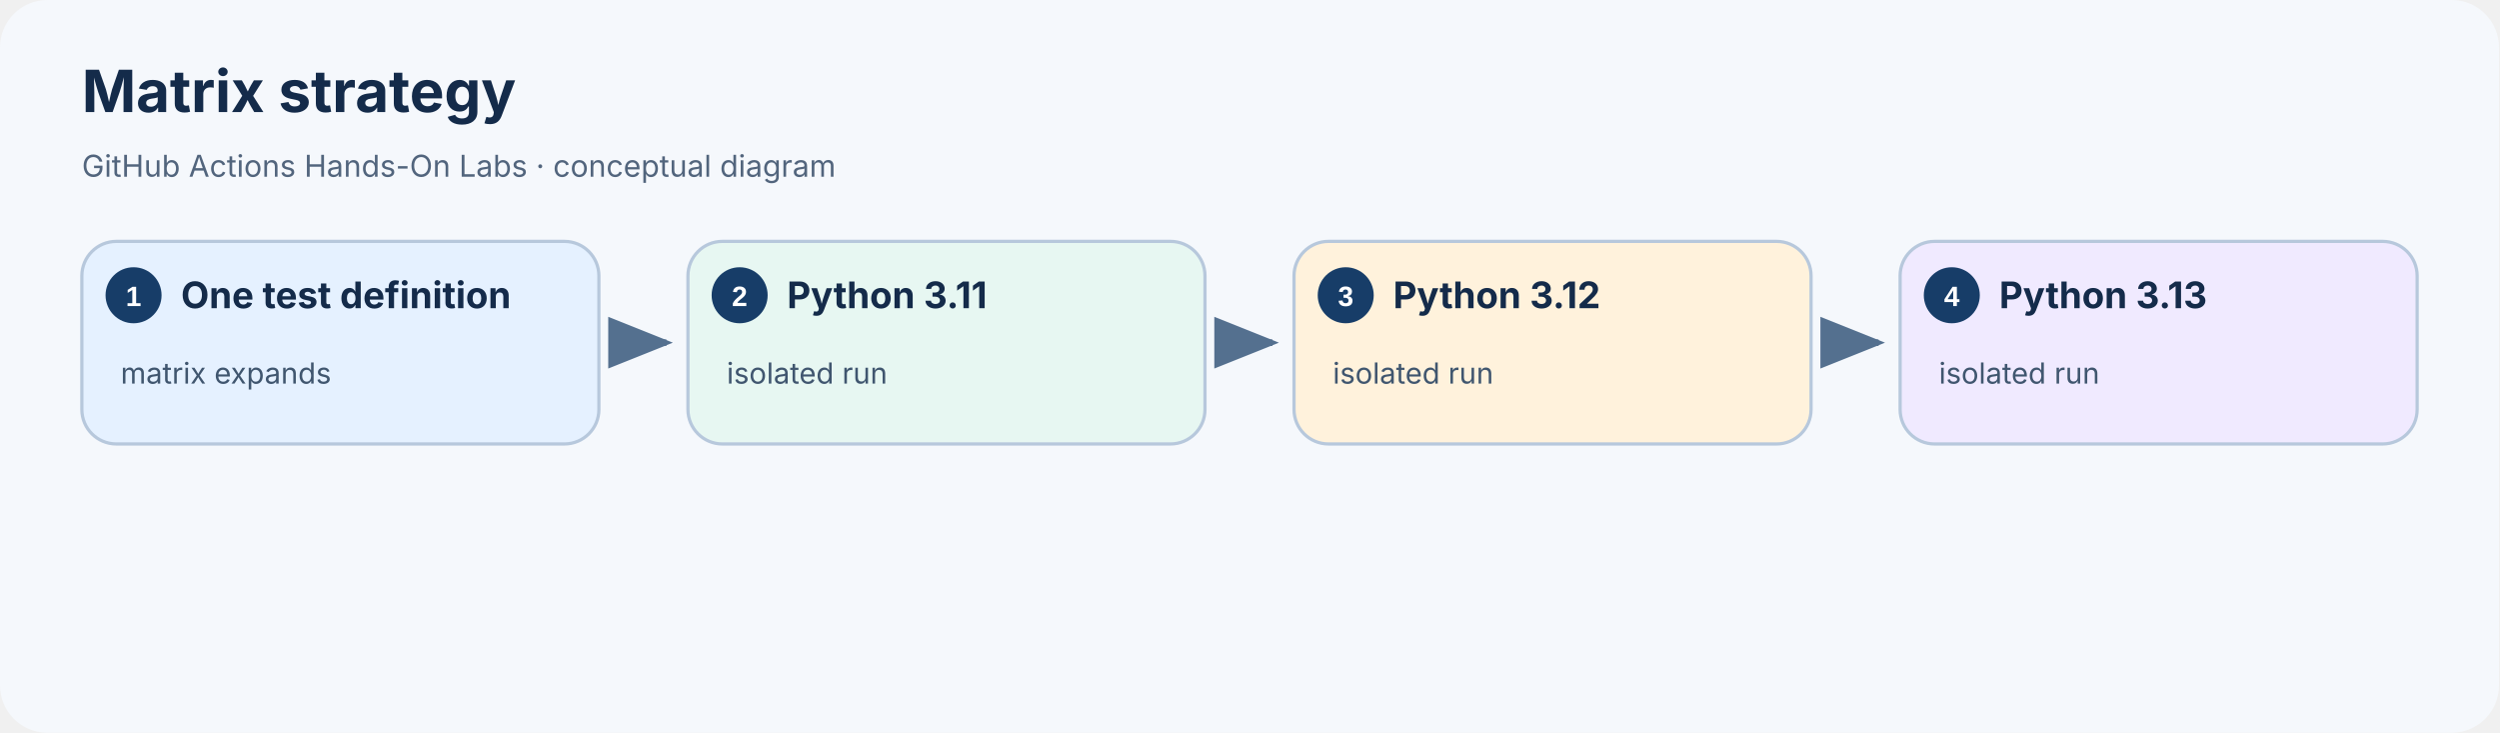
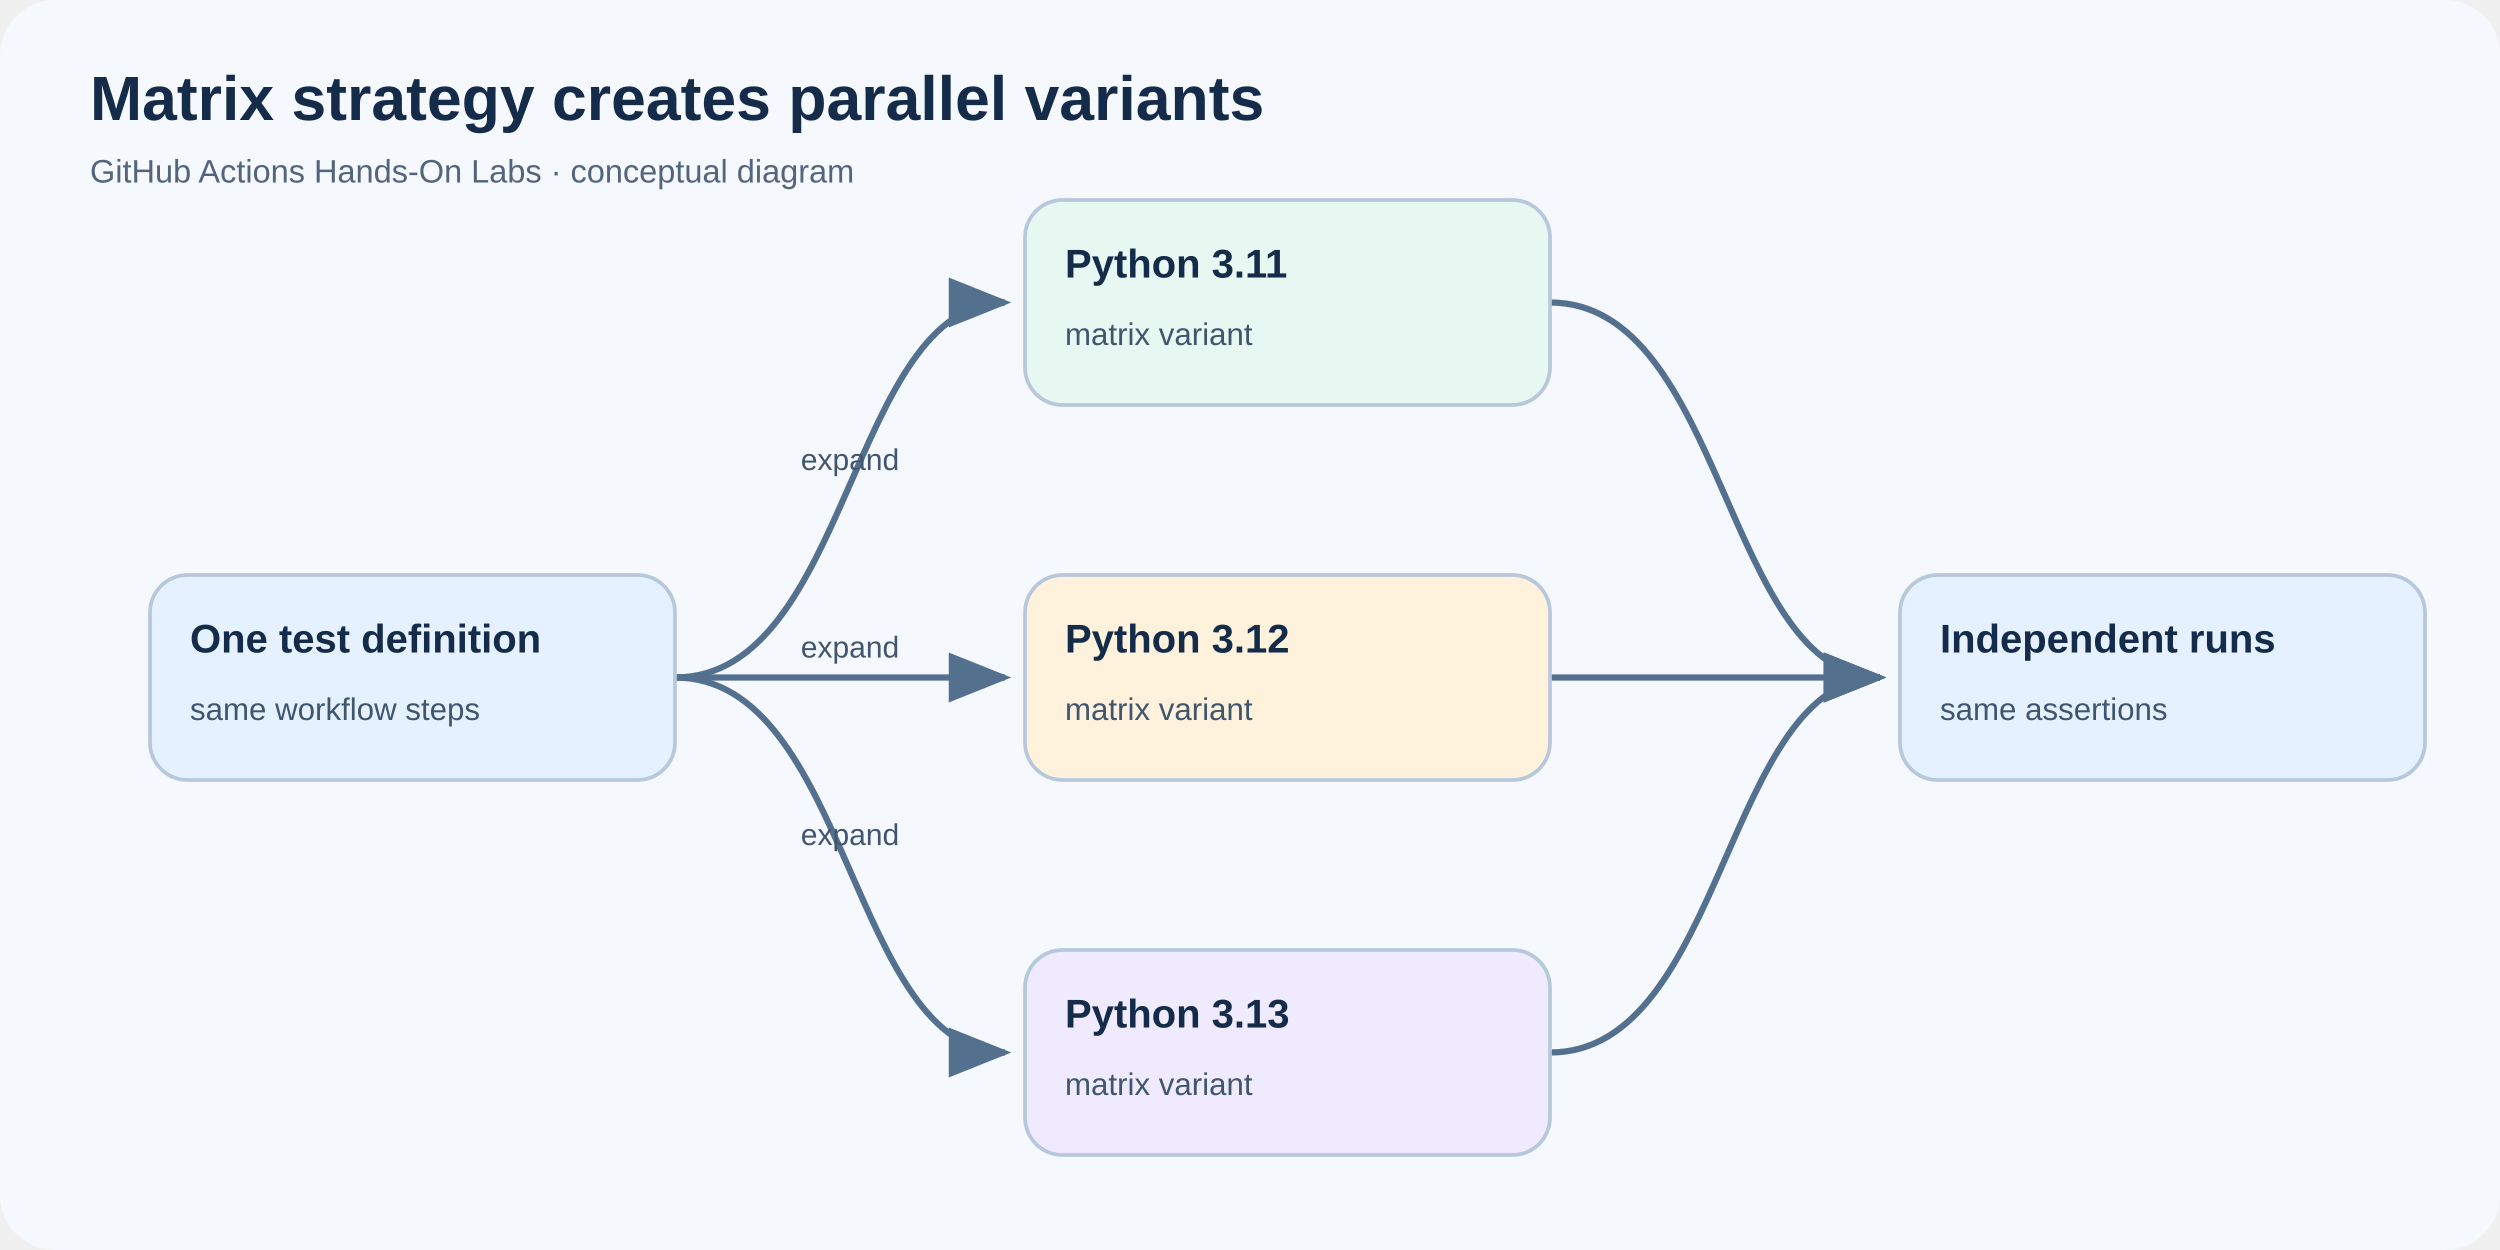
- <svg xmlns="http://www.w3.org/2000/svg" width="1160" height="340" viewBox="0 0 1160 340">
+ <svg xmlns="http://www.w3.org/2000/svg" width="1000" height="500" viewBox="0 0 1000 500">
  <defs>
    <marker id="arrow" markerWidth="10" markerHeight="8" refX="9" refY="4" orient="auto">
      <path d="M0,0 L10,4 L0,8 Z" fill="#54708f" />
    </marker>
  </defs>
  <rect width="100%" height="100%" rx="22" fill="#f5f8fc" />
-   <text x="38" y="52" font-family="Inter,Arial,sans-serif" font-size="27" font-weight="700" fill="#142b4a">Matrix strategy</text>
-   <text x="38" y="82" font-family="Inter,Arial,sans-serif" font-size="14" fill="#52657d">GitHub Actions Hands-On Labs · conceptual diagram</text>
-   <path d="M 283.0 159.0 L 309.333 159.0" fill="none" stroke="#54708f" stroke-width="3" marker-end="url(#arrow)" />
-   <path d="M 564.333 159.0 L 590.667 159.0" fill="none" stroke="#54708f" stroke-width="3" marker-end="url(#arrow)" />
-   <path d="M 845.667 159.0 L 872.0 159.0" fill="none" stroke="#54708f" stroke-width="3" marker-end="url(#arrow)" />
-   <rect x="38.0" y="112" width="240" height="94" rx="16" fill="#e5f1ff" stroke="#b7c8dc" stroke-width="1.5" />
-   <circle cx="62.0" cy="137" r="13" fill="#173d68" />
-   <text x="62.0" y="142" text-anchor="middle" font-family="Arial,sans-serif" font-size="13" font-weight="700" fill="#fff">1</text>
-   <text x="84.0" y="143" font-family="Inter,Arial,sans-serif" font-size="17" font-weight="700" fill="#142b4a">One test definition</text>
-   <text x="56.0" y="178" font-family="Inter,Arial,sans-serif" font-size="13.5" fill="#40566f">matrix expands</text>
-   <rect x="319.333" y="112" width="240" height="94" rx="16" fill="#e7f7f2" stroke="#b7c8dc" stroke-width="1.5" />
-   <circle cx="343.333" cy="137" r="13" fill="#173d68" />
-   <text x="343.333" y="142" text-anchor="middle" font-family="Arial,sans-serif" font-size="13" font-weight="700" fill="#fff">2</text>
-   <text x="365.333" y="143" font-family="Inter,Arial,sans-serif" font-size="17" font-weight="700" fill="#142b4a">Python 3.11</text>
-   <text x="337.333" y="178" font-family="Inter,Arial,sans-serif" font-size="13.5" fill="#40566f">isolated run</text>
-   <rect x="600.667" y="112" width="240" height="94" rx="16" fill="#fff2dc" stroke="#b7c8dc" stroke-width="1.5" />
-   <circle cx="624.667" cy="137" r="13" fill="#173d68" />
-   <text x="624.667" y="142" text-anchor="middle" font-family="Arial,sans-serif" font-size="13" font-weight="700" fill="#fff">3</text>
-   <text x="646.667" y="143" font-family="Inter,Arial,sans-serif" font-size="17" font-weight="700" fill="#142b4a">Python 3.12</text>
-   <text x="618.667" y="178" font-family="Inter,Arial,sans-serif" font-size="13.5" fill="#40566f">isolated run</text>
-   <rect x="882.0" y="112" width="240" height="94" rx="16" fill="#f0eaff" stroke="#b7c8dc" stroke-width="1.5" />
-   <circle cx="906.0" cy="137" r="13" fill="#173d68" />
-   <text x="906.0" y="142" text-anchor="middle" font-family="Arial,sans-serif" font-size="13" font-weight="700" fill="#fff">4</text>
-   <text x="928.0" y="143" font-family="Inter,Arial,sans-serif" font-size="17" font-weight="700" fill="#142b4a">Python 3.13</text>
-   <text x="900.0" y="178" font-family="Inter,Arial,sans-serif" font-size="13.5" fill="#40566f">isolated run</text>
+   <text x="36" y="48" font-family="Arial,sans-serif" font-size="25" font-weight="700" fill="#142b4a">Matrix strategy creates parallel variants</text>
+   <text x="36" y="73" font-family="Arial,sans-serif" font-size="13" fill="#52657d">GitHub Actions Hands-On Labs · conceptual diagram</text>
+   <path d="M270 271.0 C340.0 271.0, 340.0 121.0, 402 121.0" fill="none" stroke="#54708f" stroke-width="2.5" marker-end="url(#arrow)" />
+   <text x="340.0" y="188.0" text-anchor="middle" font-family="Arial,sans-serif" font-size="12" fill="#40566f">expand</text>
+   <path d="M270 271.0 L402 271.0" fill="none" stroke="#54708f" stroke-width="2.5" marker-end="url(#arrow)" />
+   <text x="340.0" y="263.0" text-anchor="middle" font-family="Arial,sans-serif" font-size="12" fill="#40566f">expand</text>
+   <path d="M270 271.0 C340.0 271.0, 340.0 421.0, 402 421.0" fill="none" stroke="#54708f" stroke-width="2.5" marker-end="url(#arrow)" />
+   <text x="340.0" y="338.0" text-anchor="middle" font-family="Arial,sans-serif" font-size="12" fill="#40566f">expand</text>
+   <path d="M620 121.0 C690.0 121.0, 690.0 271.0, 752 271.0" fill="none" stroke="#54708f" stroke-width="2.5" marker-end="url(#arrow)" />
+   <path d="M620 271.0 L752 271.0" fill="none" stroke="#54708f" stroke-width="2.5" marker-end="url(#arrow)" />
+   <path d="M620 421.0 C690.0 421.0, 690.0 271.0, 752 271.0" fill="none" stroke="#54708f" stroke-width="2.5" marker-end="url(#arrow)" />
+   <rect x="60" y="230" width="210" height="82" rx="15" fill="#e5f1ff" stroke="#b7c8dc" stroke-width="1.5" />
+   <text x="76" y="261" font-family="Arial,sans-serif" font-size="16" font-weight="700" fill="#142b4a">One test definition</text>
+   <text x="76" y="288" font-family="Arial,sans-serif" font-size="12.5" fill="#40566f">same workflow steps</text>
+   <rect x="410" y="80" width="210" height="82" rx="15" fill="#e7f7f2" stroke="#b7c8dc" stroke-width="1.5" />
+   <text x="426" y="111" font-family="Arial,sans-serif" font-size="16" font-weight="700" fill="#142b4a">Python 3.11</text>
+   <text x="426" y="138" font-family="Arial,sans-serif" font-size="12.5" fill="#40566f">matrix variant</text>
+   <rect x="410" y="230" width="210" height="82" rx="15" fill="#fff2dc" stroke="#b7c8dc" stroke-width="1.5" />
+   <text x="426" y="261" font-family="Arial,sans-serif" font-size="16" font-weight="700" fill="#142b4a">Python 3.12</text>
+   <text x="426" y="288" font-family="Arial,sans-serif" font-size="12.5" fill="#40566f">matrix variant</text>
+   <rect x="410" y="380" width="210" height="82" rx="15" fill="#f0eaff" stroke="#b7c8dc" stroke-width="1.5" />
+   <text x="426" y="411" font-family="Arial,sans-serif" font-size="16" font-weight="700" fill="#142b4a">Python 3.13</text>
+   <text x="426" y="438" font-family="Arial,sans-serif" font-size="12.5" fill="#40566f">matrix variant</text>
+   <rect x="760" y="230" width="210" height="82" rx="15" fill="#e5f1ff" stroke="#b7c8dc" stroke-width="1.5" />
+   <text x="776" y="261" font-family="Arial,sans-serif" font-size="16" font-weight="700" fill="#142b4a">Independent runs</text>
+   <text x="776" y="288" font-family="Arial,sans-serif" font-size="12.5" fill="#40566f">same assertions</text>
</svg>
